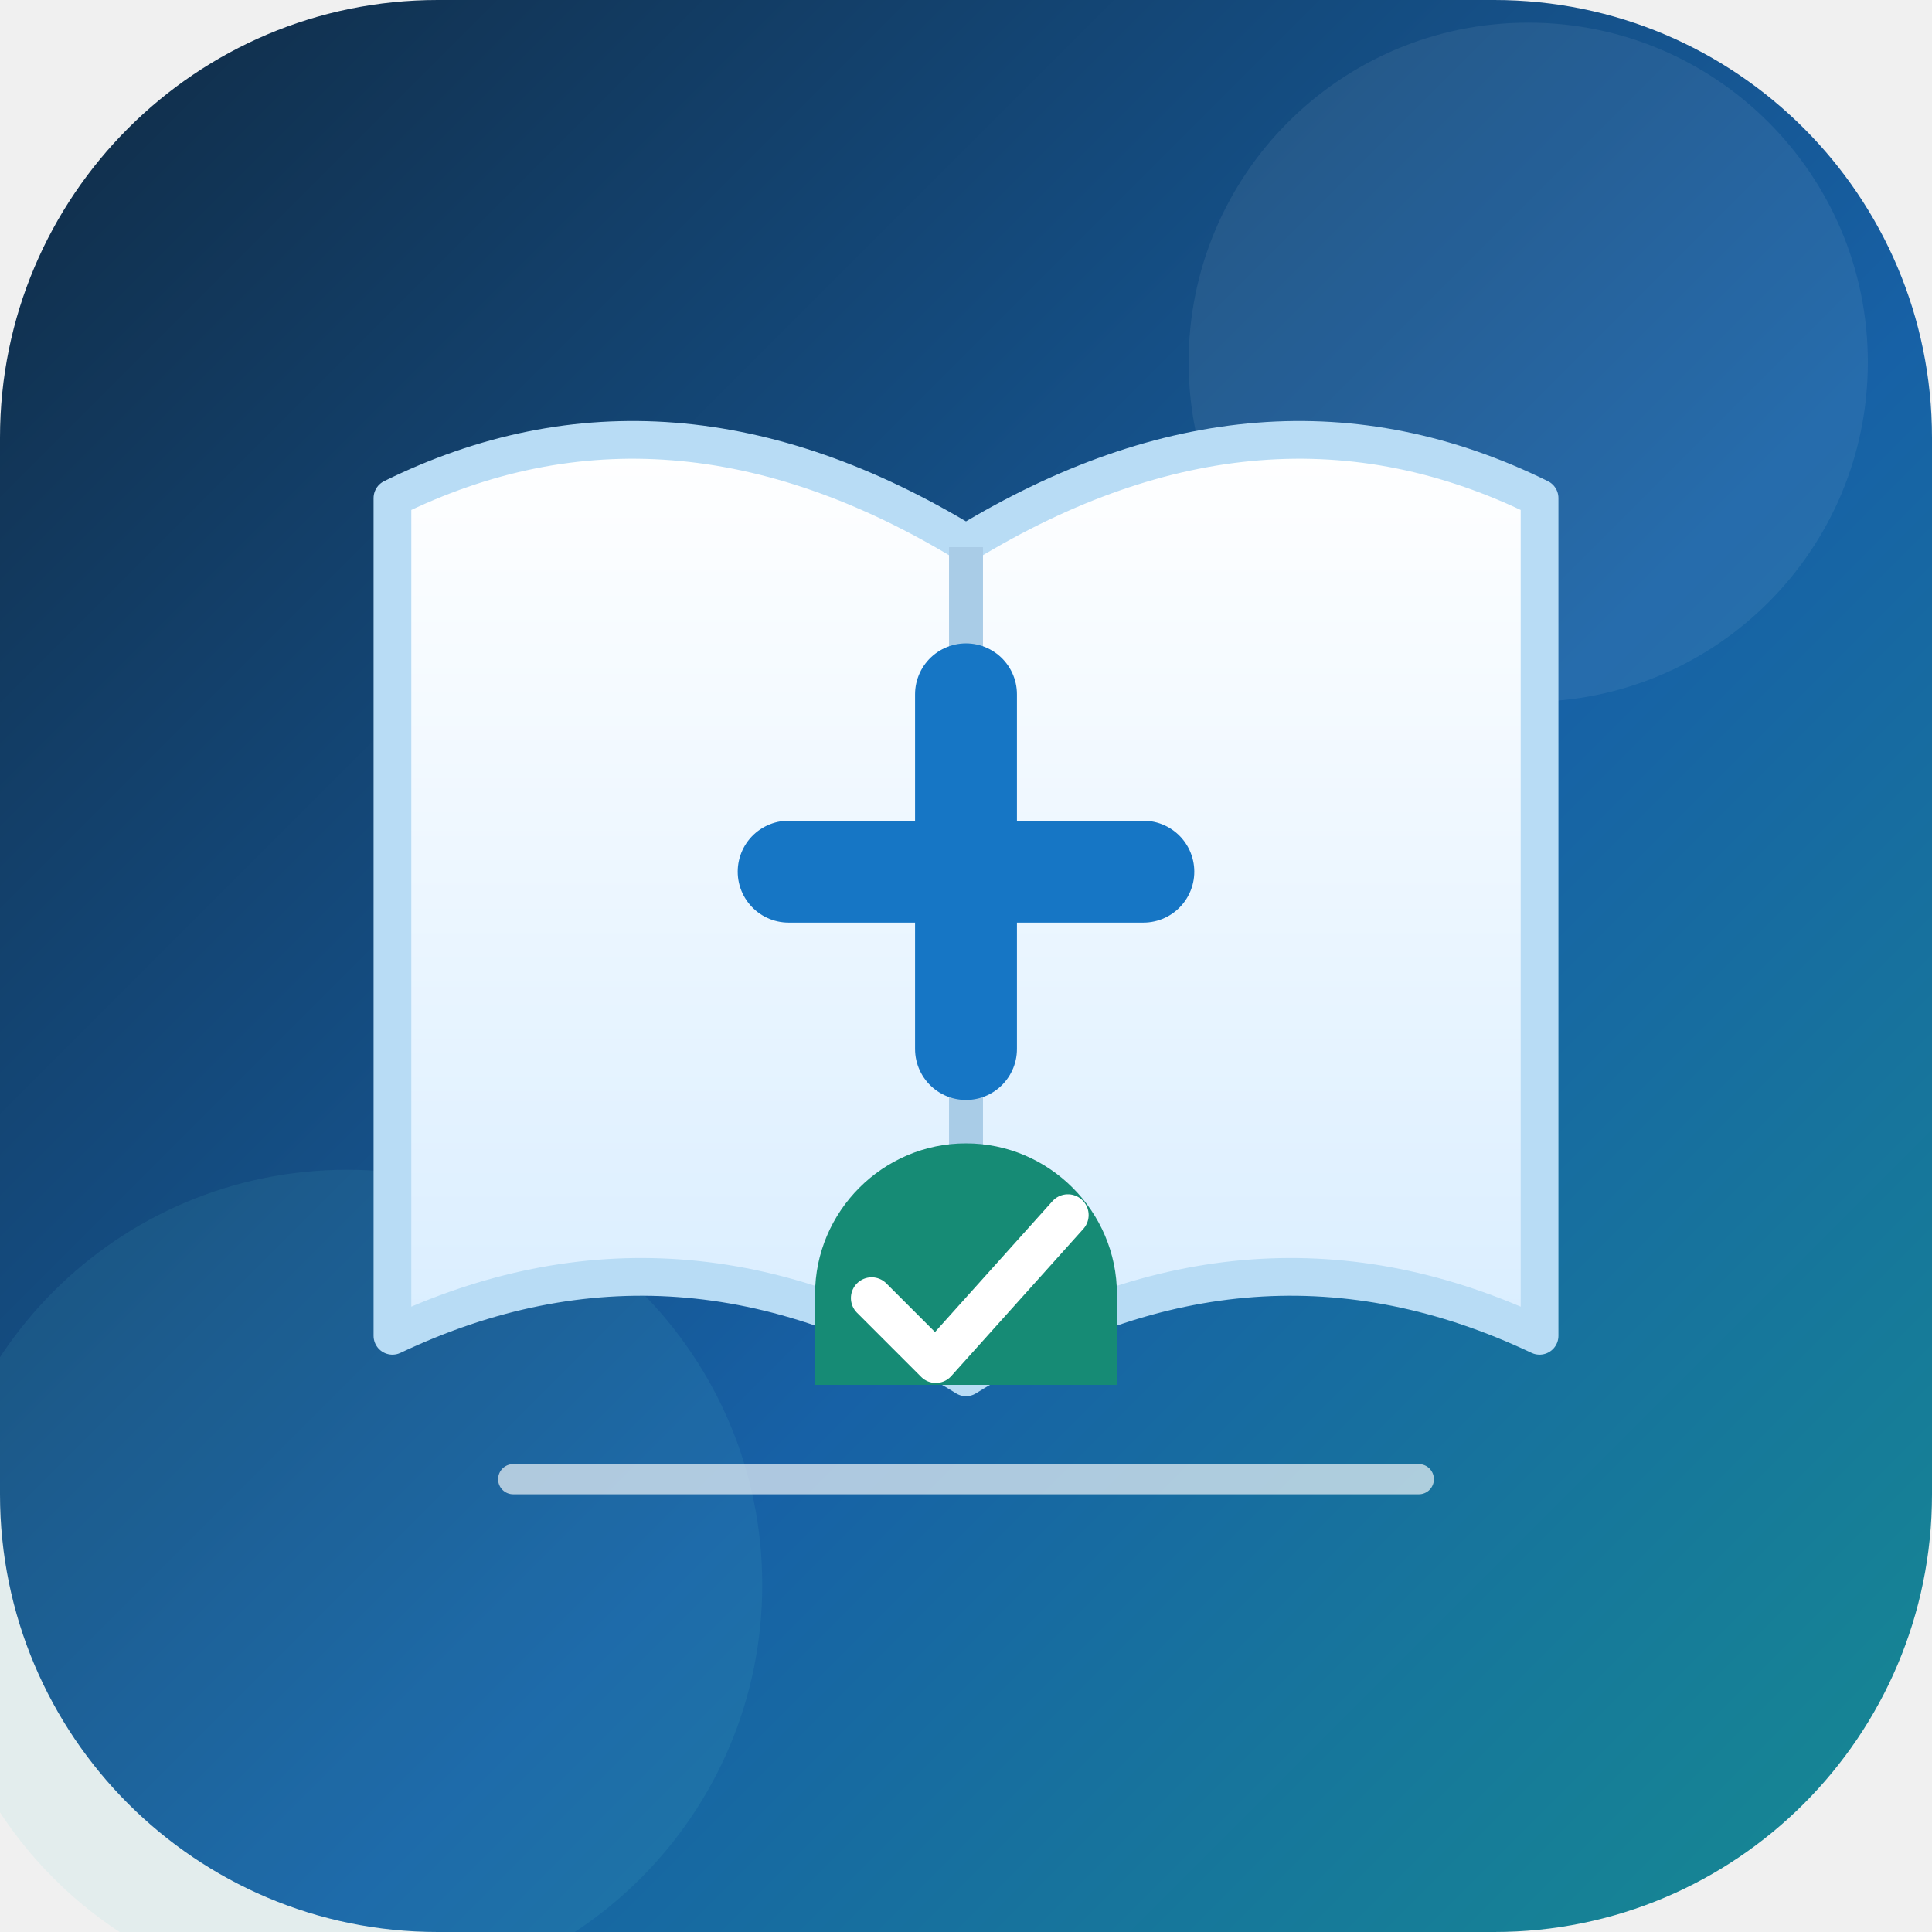
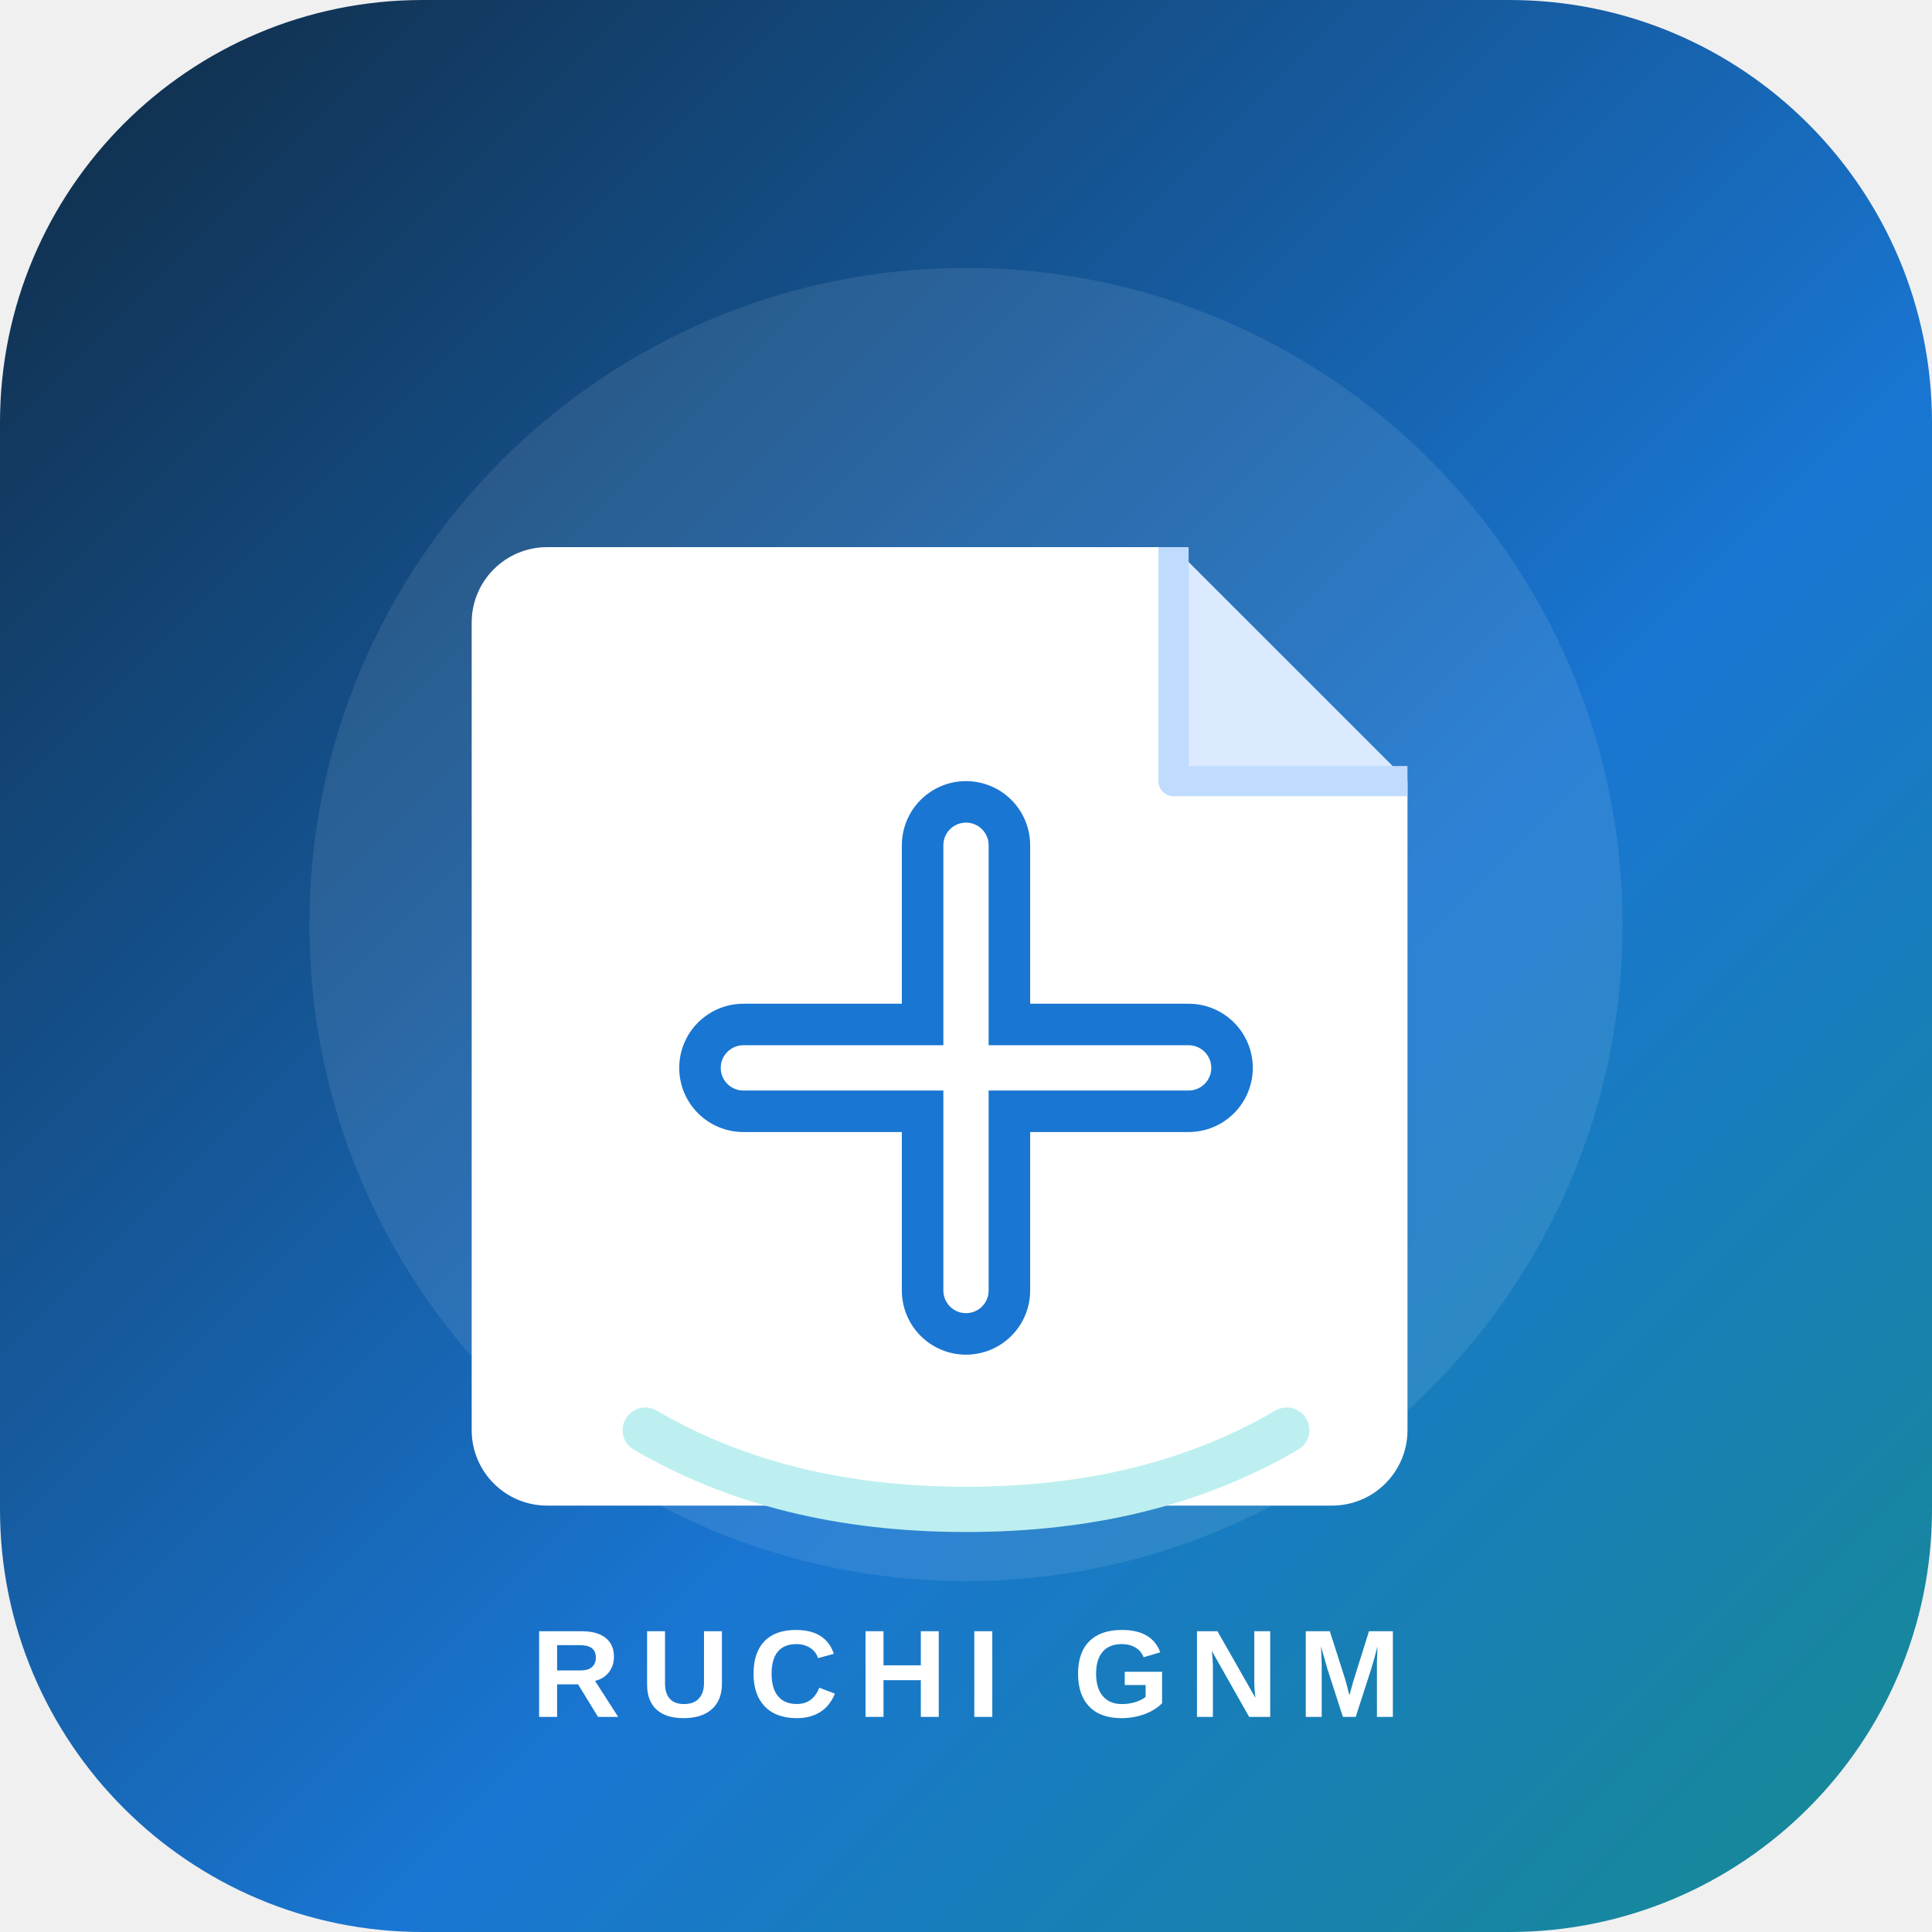
<svg xmlns="http://www.w3.org/2000/svg" viewBox="0 0 512 512">
  <defs>
-     <linearGradient id="bg" x1="0" y1="0" x2="1" y2="1">
+     <linearGradient id="b" x1="0" y1="0" x2="1" y2="1">
      <stop stop-color="#102a43" />
-       <stop offset=".58" stop-color="#1761a6" />
+       <stop offset=".6" stop-color="#1976d2" />
      <stop offset="1" stop-color="#168b91" />
    </linearGradient>
-     <linearGradient id="page" x1="0" y1="0" x2="0" y2="1">
-       <stop stop-color="#fff" />
-       <stop offset="1" stop-color="#d8edff" />
-     </linearGradient>
  </defs>
-   <rect width="512" height="512" rx="116" fill="url(#bg)" />
-   <circle cx="405" cy="96" r="90" fill="#fff" opacity=".07" />
-   <circle cx="92" cy="420" r="110" fill="#64d6cf" opacity=".09" />
-   <path d="M104 132Q177 96 256 144Q335 96 408 132V354Q332 318 256 365Q180 318 104 354Z" fill="url(#page)" stroke="#b8dcf5" stroke-width="10" stroke-linejoin="round" />
-   <path d="M256 145V362" stroke="#a9cce7" stroke-width="9" />
-   <path d="M256 184v94m-47-47h94" stroke="#1676c5" stroke-width="27" stroke-linecap="round" />
-   <path d="M256 303c-22 0-40 18-40 40v24h80v-24c0-22-18-40-40-40Z" fill="#168b75" />
-   <path d="M231 344l17 17 35-39" fill="none" stroke="#fff" stroke-width="11" stroke-linecap="round" stroke-linejoin="round" />
-   <path d="M136 392h240" stroke="#fff" stroke-width="8" stroke-linecap="round" opacity=".65" />
+   <rect width="512" height="512" rx="112" fill="url(#b)" />
+   <circle cx="256" cy="245" r="174" fill="#fff" fill-opacity=".09" />
+   <path d="M145 145h166l62 62v172a20 20 0 0 1-20 20H145a20 20 0 0 1-20-20V165a20 20 0 0 1 20-20Z" fill="#fff" />
+   <path d="M311 145v62h62" fill="#dbeafe" />
+   <path d="M311 145v62h62" fill="none" stroke="#bfdbfe" stroke-width="8" stroke-linejoin="round" />
+   <path d="M256 224v118M197 283h118" stroke="#1976d2" stroke-width="34" stroke-linecap="round" />
+   <path d="M256 224v118M197 283h118" stroke="#fff" stroke-width="12" stroke-linecap="round" />
+   <path d="M171 379c24 14 52 21 85 21s61-7 85-21" fill="none" stroke="#bdeff0" stroke-width="12" stroke-linecap="round" />
+   <text x="256" y="455" text-anchor="middle" font-family="Arial,sans-serif" font-size="33" font-weight="800" letter-spacing="5" fill="#fff">RUCHI GNM</text>
</svg>
